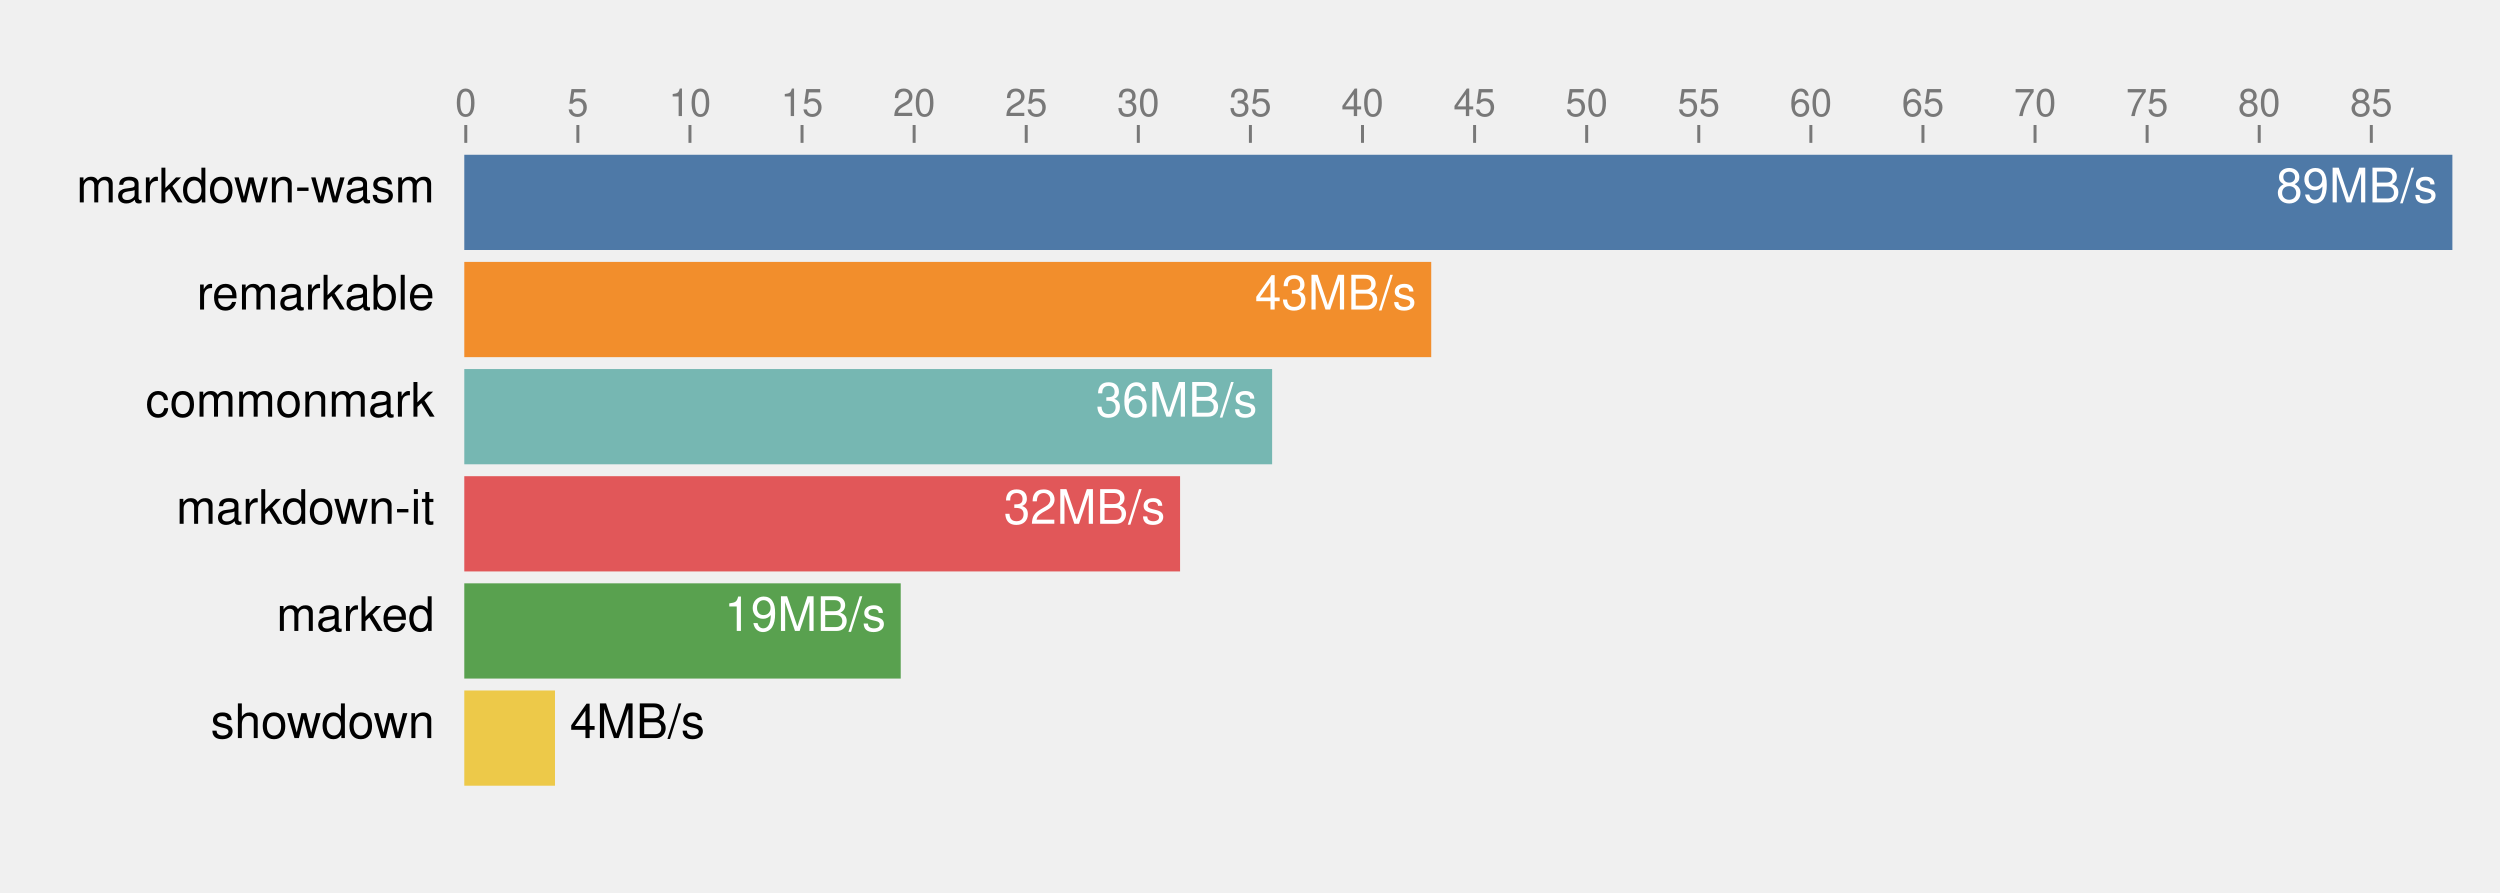
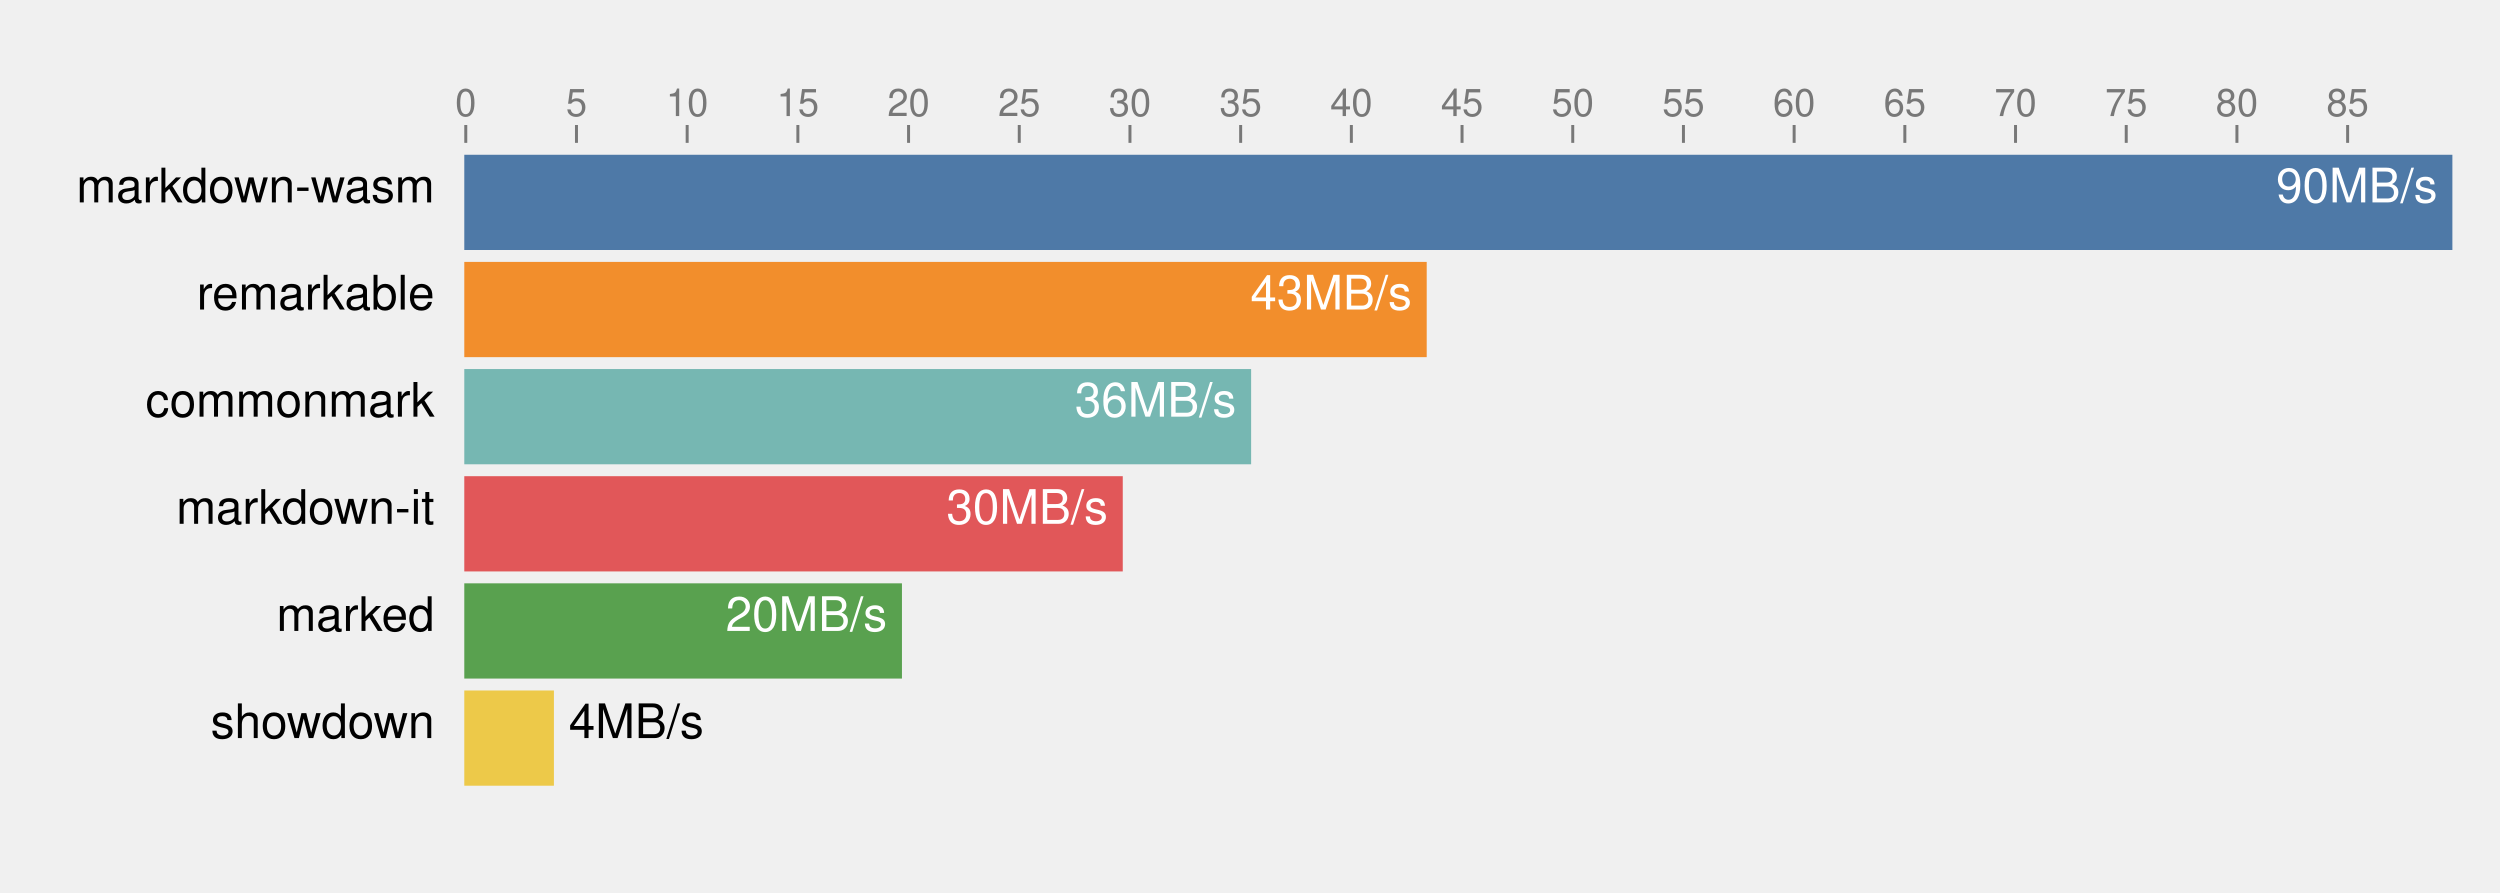
<svg xmlns="http://www.w3.org/2000/svg" width="840" height="300" font-family="-apple-system,BlinkMacSystemFont,&quot;Segoe UI&quot;,Helvetica,Arial,sans-serif" font-size="16">
  <g text-anchor="end" font-weight="500">
    <text alignment-baseline="central" x="156" y="68" dx="-10">markdown-wasm</text>
    <text alignment-baseline="central" x="156" y="104" dx="-10">remarkable</text>
    <text alignment-baseline="central" x="156" y="140" dx="-10">commonmark</text>
    <text alignment-baseline="central" x="156" y="176" dx="-10">markdown-it</text>
    <text alignment-baseline="central" x="156" y="212" dx="-10">marked</text>
    <text alignment-baseline="central" x="156" y="248" dx="-10">showdown</text>
  </g>
  <path fill="#4e79a7" d="M156 52h668v32H156z" />
-   <path fill="#f28e2c" d="M156 88h324.89v32H156z" />
-   <path fill="#76b7b2" d="M156 124h271.434v32H156z" />
-   <path fill="#e15759" d="M156 160h240.504v32H156z" />
-   <path fill="#59a14f" d="M156 196h146.644v32H156z" />
-   <path fill="#edc949" d="M156 232h30.477v32H156z" />
+   <path fill="#f28e2c" d="M156 88h323.375v32H156z" />
+   <path fill="#76b7b2" d="M156 124h264.378v32H156z" />
+   <path fill="#e15759" d="M156 160h221.249v32H156z" />
+   <path fill="#59a14f" d="M156 196h147.053v32H156z" />
+   <path fill="#edc949" d="M156 232h30.115v32H156z" />
  <g fill="#fff" text-anchor="end" font-weight="500">
-     <text x="824" y="68" alignment-baseline="central" dx="-5">89MB/s</text>
-     <text x="480.89" y="104" alignment-baseline="central" dx="-5">43MB/s</text>
-     <text x="427.434" y="140" alignment-baseline="central" dx="-5">36MB/s</text>
-     <text x="396.504" y="176" alignment-baseline="central" dx="-5">32MB/s</text>
-     <text x="302.644" y="212" alignment-baseline="central" dx="-5">19MB/s</text>
-     <text x="186.477" y="248" alignment-baseline="central" dx="5" fill="#000" text-anchor="start">4MB/s</text>
+     <text x="824" y="68" alignment-baseline="central" dx="-5">90MB/s</text>
+     <text x="479.375" y="104" alignment-baseline="central" dx="-5">43MB/s</text>
+     <text x="420.378" y="140" alignment-baseline="central" dx="-5">36MB/s</text>
+     <text x="377.249" y="176" alignment-baseline="central" dx="-5">30MB/s</text>
+     <text x="303.053" y="212" alignment-baseline="central" dx="-5">20MB/s</text>
+     <text x="186.115" y="248" alignment-baseline="central" dx="5" fill="#000" text-anchor="start">4MB/s</text>
  </g>
  <g fill="none" font-size="12.8" text-anchor="middle" opacity=".5">
    <g class="tick">
      <path stroke="currentColor" d="M156.5 48v-6" />
      <text fill="currentColor" y="-9" dy="0em" transform="translate(156.5 48)">0</text>
    </g>
    <g class="tick">
-       <path stroke="currentColor" d="M194.162 48v-6" />
-       <text fill="currentColor" y="-9" dy="0em" transform="translate(194.162 48)">5</text>
+       <path stroke="currentColor" d="M193.694 48v-6" />
+       <text fill="currentColor" y="-9" dy="0em" transform="translate(193.694 48)">5</text>
    </g>
    <g class="tick">
-       <path stroke="currentColor" d="M231.825 48v-6" />
-       <text fill="currentColor" y="-9" dy="0em" transform="translate(231.825 48)">10</text>
+       <path stroke="currentColor" d="M230.888 48v-6" />
+       <text fill="currentColor" y="-9" dy="0em" transform="translate(230.888 48)">10</text>
    </g>
    <g class="tick">
-       <path stroke="currentColor" d="M269.487 48v-6" />
-       <text fill="currentColor" y="-9" dy="0em" transform="translate(269.487 48)">15</text>
+       <path stroke="currentColor" d="M268.083 48v-6" />
+       <text fill="currentColor" y="-9" dy="0em" transform="translate(268.083 48)">15</text>
    </g>
    <g class="tick">
-       <path stroke="currentColor" d="M307.15 48v-6" />
-       <text fill="currentColor" y="-9" dy="0em" transform="translate(307.15 48)">20</text>
+       <path stroke="currentColor" d="M305.277 48v-6" />
+       <text fill="currentColor" y="-9" dy="0em" transform="translate(305.277 48)">20</text>
    </g>
    <g class="tick">
-       <path stroke="currentColor" d="M344.812 48v-6" />
-       <text fill="currentColor" y="-9" dy="0em" transform="translate(344.812 48)">25</text>
+       <path stroke="currentColor" d="M342.471 48v-6" />
+       <text fill="currentColor" y="-9" dy="0em" transform="translate(342.471 48)">25</text>
    </g>
    <g class="tick">
-       <path stroke="currentColor" d="M382.475 48v-6" />
-       <text fill="currentColor" y="-9" dy="0em" transform="translate(382.475 48)">30</text>
+       <path stroke="currentColor" d="M379.665 48v-6" />
+       <text fill="currentColor" y="-9" dy="0em" transform="translate(379.665 48)">30</text>
    </g>
    <g class="tick">
-       <path stroke="currentColor" d="M420.137 48v-6" />
-       <text fill="currentColor" y="-9" dy="0em" transform="translate(420.137 48)">35</text>
+       <path stroke="currentColor" d="M416.86 48v-6" />
+       <text fill="currentColor" y="-9" dy="0em" transform="translate(416.86 48)">35</text>
    </g>
    <g class="tick">
-       <path stroke="currentColor" d="M457.8 48v-6" />
-       <text fill="currentColor" y="-9" dy="0em" transform="translate(457.8 48)">40</text>
+       <path stroke="currentColor" d="M454.054 48v-6" />
+       <text fill="currentColor" y="-9" dy="0em" transform="translate(454.054 48)">40</text>
    </g>
    <g class="tick">
-       <path stroke="currentColor" d="M495.462 48v-6" />
-       <text fill="currentColor" y="-9" dy="0em" transform="translate(495.462 48)">45</text>
+       <path stroke="currentColor" d="M491.248 48v-6" />
+       <text fill="currentColor" y="-9" dy="0em" transform="translate(491.248 48)">45</text>
    </g>
    <g class="tick">
-       <path stroke="currentColor" d="M533.125 48v-6" />
-       <text fill="currentColor" y="-9" dy="0em" transform="translate(533.125 48)">50</text>
+       <path stroke="currentColor" d="M528.442 48v-6" />
+       <text fill="currentColor" y="-9" dy="0em" transform="translate(528.442 48)">50</text>
    </g>
    <g class="tick">
-       <path stroke="currentColor" d="M570.787 48v-6" />
-       <text fill="currentColor" y="-9" dy="0em" transform="translate(570.787 48)">55</text>
+       <path stroke="currentColor" d="M565.636 48v-6" />
+       <text fill="currentColor" y="-9" dy="0em" transform="translate(565.636 48)">55</text>
    </g>
    <g class="tick">
-       <path stroke="currentColor" d="M608.45 48v-6" />
-       <text fill="currentColor" y="-9" dy="0em" transform="translate(608.45 48)">60</text>
+       <path stroke="currentColor" d="M602.83 48v-6" />
+       <text fill="currentColor" y="-9" dy="0em" transform="translate(602.83 48)">60</text>
    </g>
    <g class="tick">
-       <path stroke="currentColor" d="M646.112 48v-6" />
-       <text fill="currentColor" y="-9" dy="0em" transform="translate(646.112 48)">65</text>
+       <path stroke="currentColor" d="M640.025 48v-6" />
+       <text fill="currentColor" y="-9" dy="0em" transform="translate(640.025 48)">65</text>
    </g>
    <g class="tick">
-       <path stroke="currentColor" d="M683.775 48v-6" />
-       <text fill="currentColor" y="-9" dy="0em" transform="translate(683.775 48)">70</text>
+       <path stroke="currentColor" d="M677.219 48v-6" />
+       <text fill="currentColor" y="-9" dy="0em" transform="translate(677.219 48)">70</text>
    </g>
    <g class="tick">
-       <path stroke="currentColor" d="M721.437 48v-6" />
-       <text fill="currentColor" y="-9" dy="0em" transform="translate(721.437 48)">75</text>
+       <path stroke="currentColor" d="M714.413 48v-6" />
+       <text fill="currentColor" y="-9" dy="0em" transform="translate(714.413 48)">75</text>
    </g>
    <g class="tick">
-       <path stroke="currentColor" d="M759.1 48v-6" />
-       <text fill="currentColor" y="-9" dy="0em" transform="translate(759.1 48)">80</text>
+       <path stroke="currentColor" d="M751.607 48v-6" />
+       <text fill="currentColor" y="-9" dy="0em" transform="translate(751.607 48)">80</text>
    </g>
    <g class="tick">
-       <path stroke="currentColor" d="M796.762 48v-6" />
-       <text fill="currentColor" y="-9" dy="0em" transform="translate(796.762 48)">85</text>
+       <path stroke="currentColor" d="M788.802 48v-6" />
+       <text fill="currentColor" y="-9" dy="0em" transform="translate(788.802 48)">85</text>
    </g>
  </g>
</svg>
